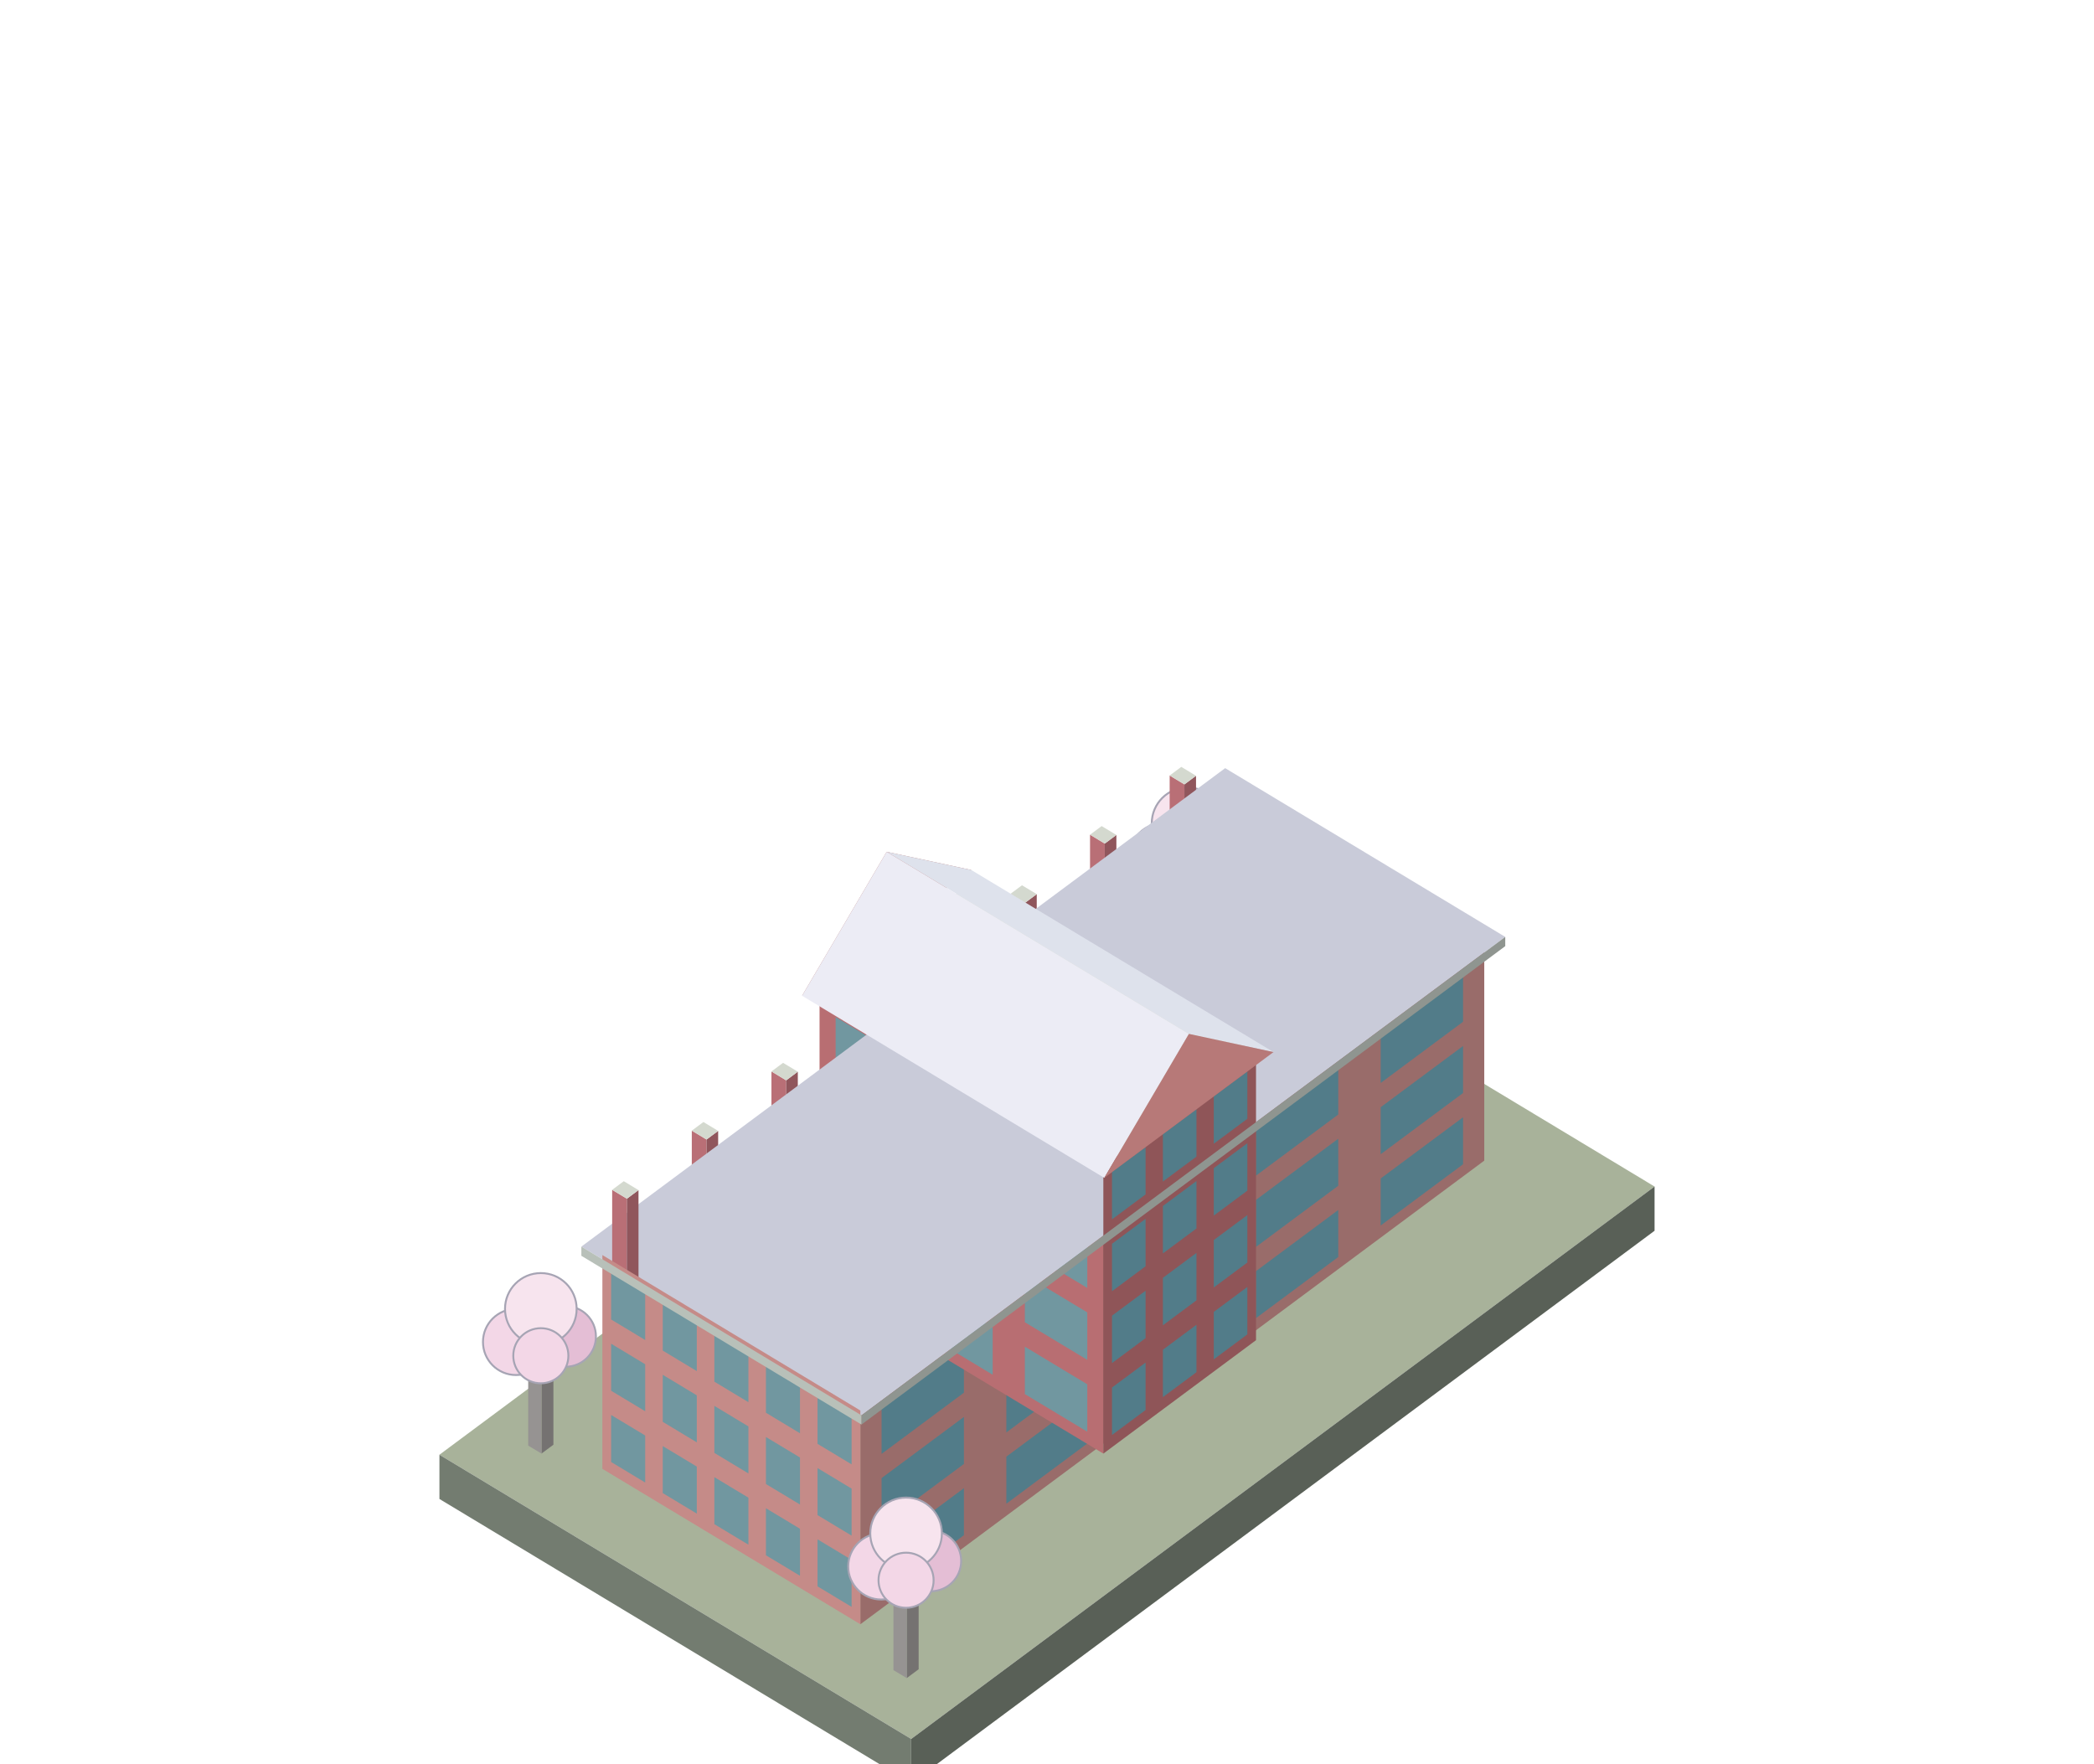
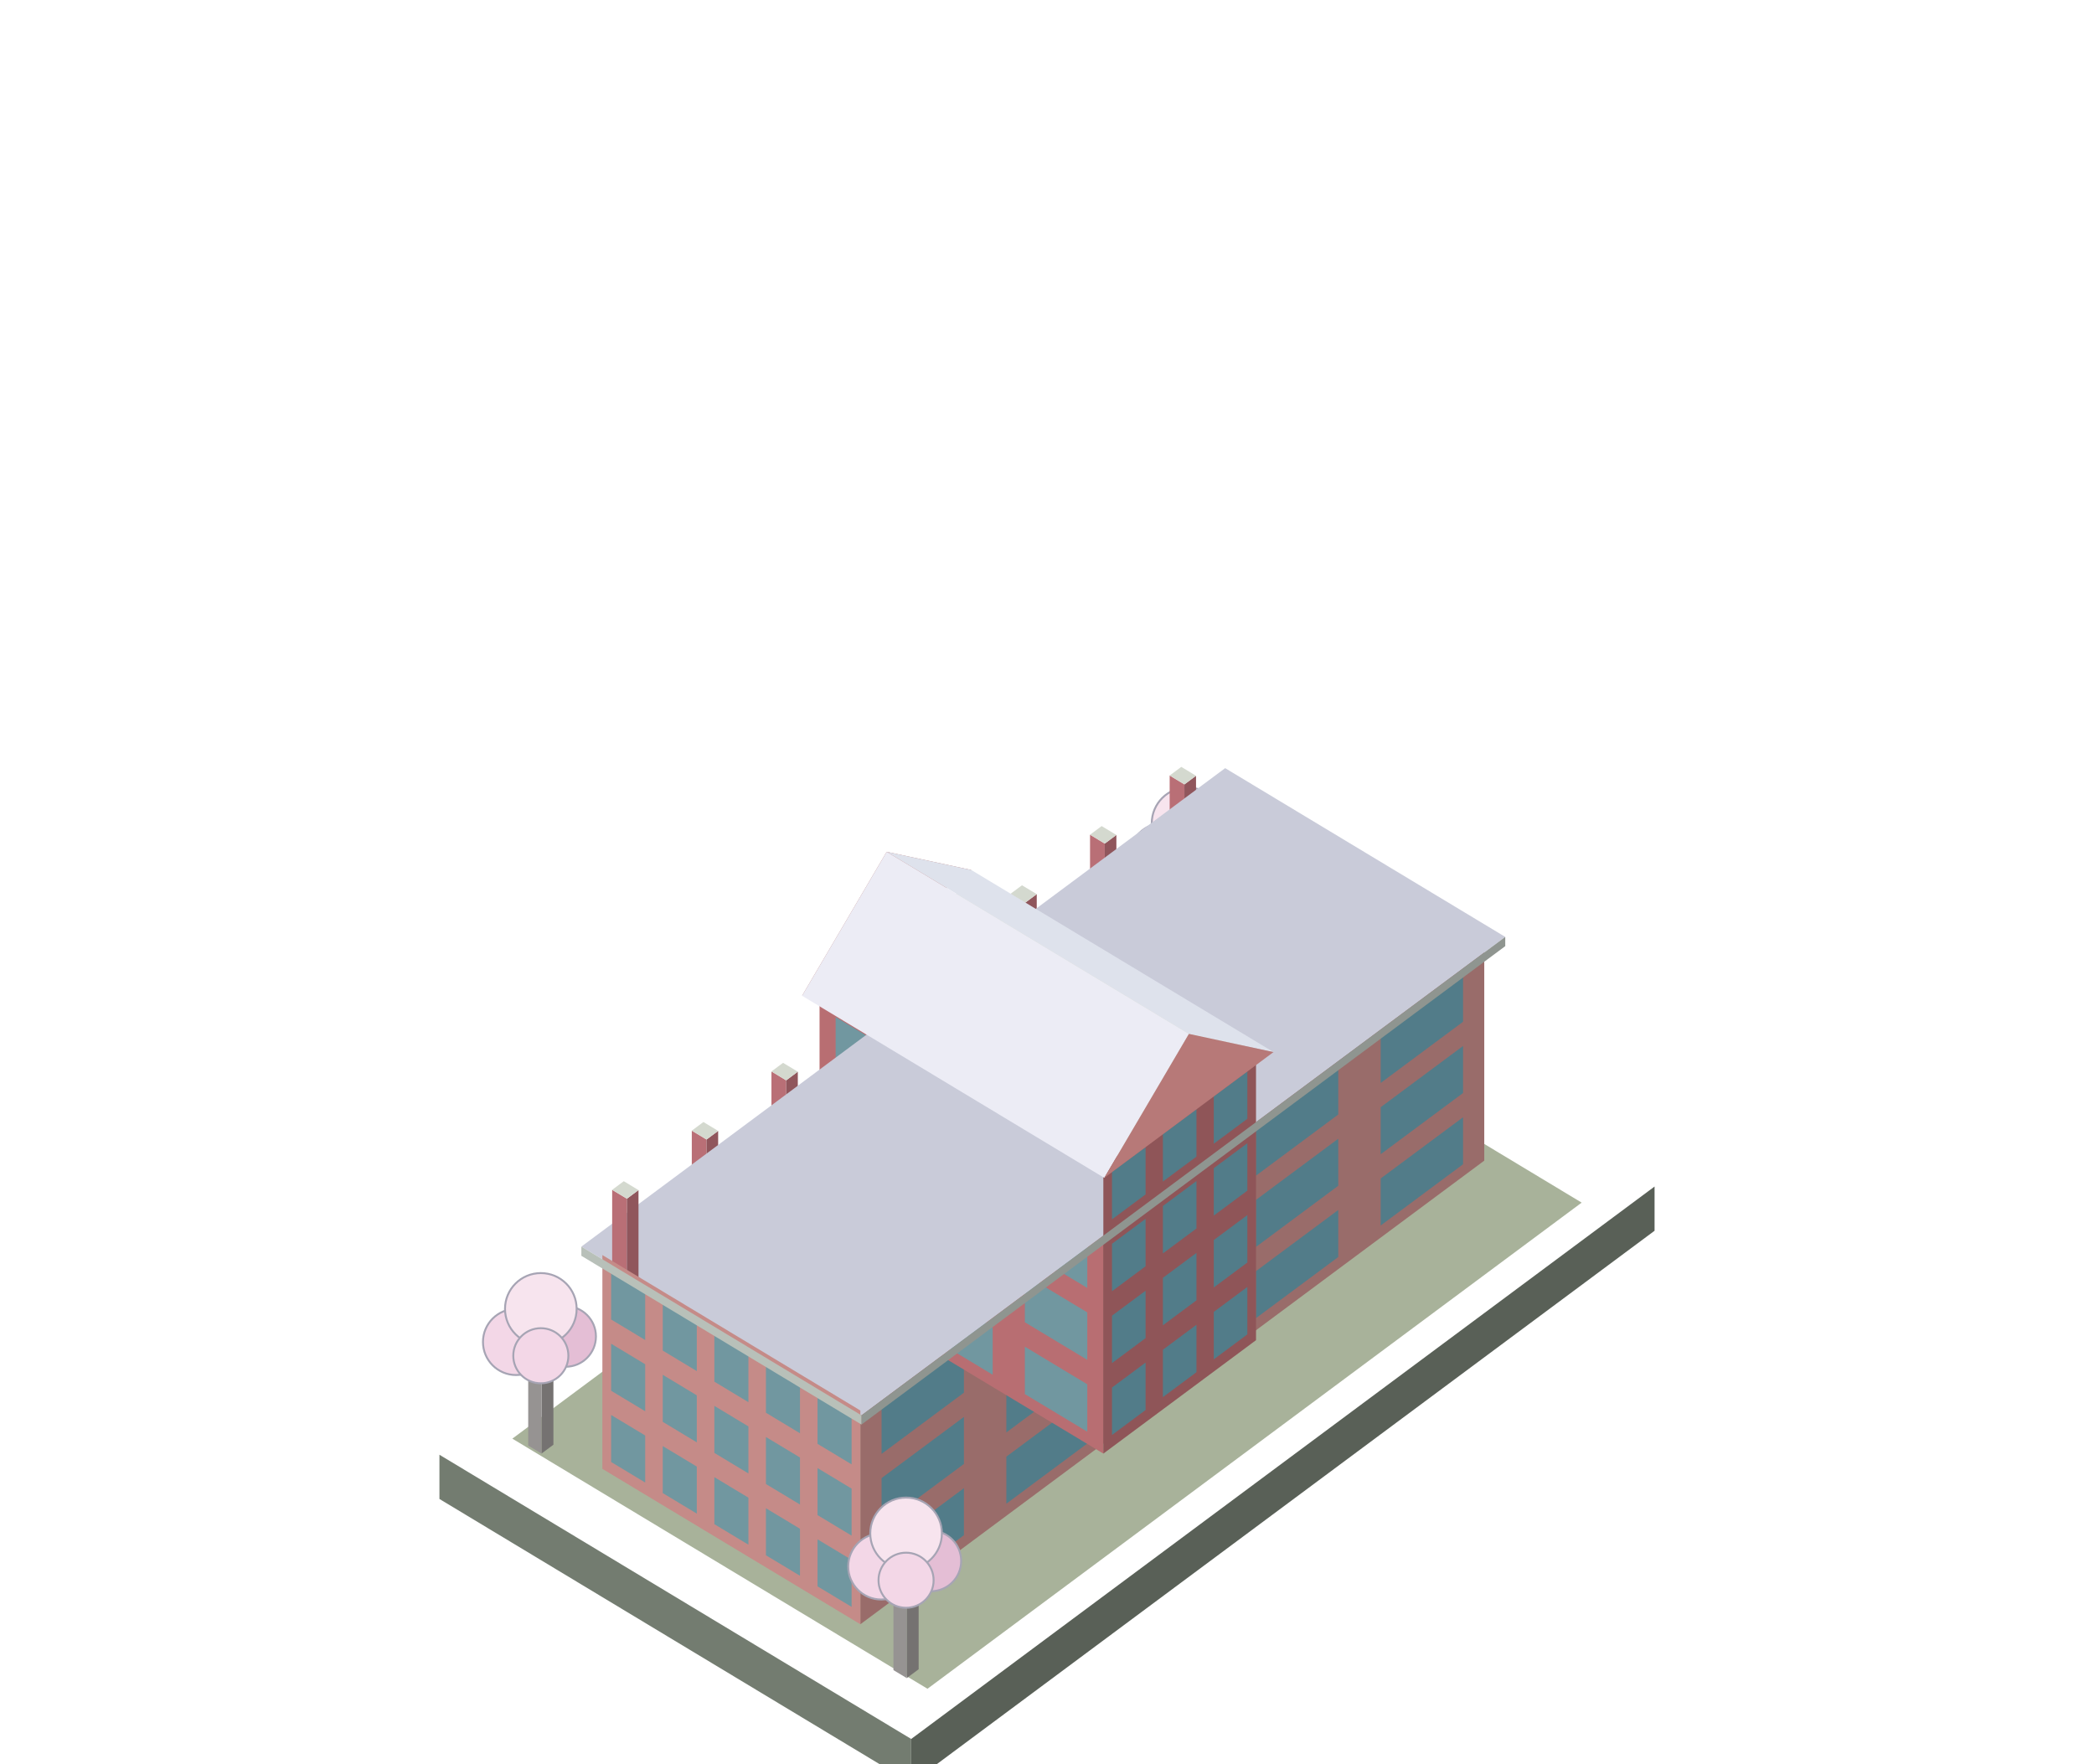
<svg xmlns="http://www.w3.org/2000/svg" width="760" height="640" viewBox="0 0 760 640">
  <polygon points="435.59,348.10 431.26,351.32 431.26,323.23 435.59,320.01" fill="#757271" stroke="none" stroke-width="0" stroke-linejoin="round" />
  <polygon points="431.26,351.32 426.44,348.42 426.44,320.33 431.26,323.23" fill="#969392" stroke="none" stroke-width="0" stroke-linejoin="round" />
  <polygon points="435.59,320.01 431.26,323.23 426.44,320.33 430.78,317.11" fill="#aaa0a1" stroke="none" stroke-width="0" stroke-linejoin="round" />
  <circle cx="422.02" cy="310.81" r="12" fill="#f3d7e7" stroke="#a6a4b4" stroke-width=".7" />
  <circle cx="440.02" cy="308.81" r="11" fill="#e4bed5" stroke="#a6a4b4" stroke-width=".7" />
  <circle cx="431.02" cy="298.81" r="13" fill="#f7e4ee" stroke="#a6a4b4" stroke-width=".7" />
  <circle cx="431.02" cy="315.81" r="10" fill="#f3d7e7" stroke="#a6a4b4" stroke-width=".7" />
  <polygon points="429.87,374.31 424.52,371.09 424.52,281.46 429.87,284.69" fill="#b96f76" stroke="none" stroke-width="0" stroke-linejoin="round" />
  <polygon points="434.09,371.18 429.87,374.31 429.87,284.69 434.09,281.56" fill="#90565c" stroke="none" stroke-width="0" stroke-linejoin="round" />
  <polygon points="400.97,395.79 395.62,392.57 395.62,302.95 400.97,306.17" fill="#b96f76" stroke="none" stroke-width="0" stroke-linejoin="round" />
  <polygon points="405.18,392.66 400.97,395.79 400.97,306.17 405.18,303.04" fill="#90565c" stroke="none" stroke-width="0" stroke-linejoin="round" />
  <polygon points="434.09,281.56 429.87,284.69 424.52,281.46 428.74,278.33" fill="#d4d9cf" stroke="none" stroke-width="0" stroke-linejoin="round" />
  <polygon points="372.06,417.27 366.71,414.05 366.71,324.43 372.06,327.65" fill="#b96f76" stroke="none" stroke-width="0" stroke-linejoin="round" />
  <polygon points="376.28,414.14 372.06,417.27 372.06,327.65 376.28,324.52" fill="#90565c" stroke="none" stroke-width="0" stroke-linejoin="round" />
  <polygon points="405.18,303.04 400.97,306.17 395.62,302.95 399.83,299.81" fill="#d4d9cf" stroke="none" stroke-width="0" stroke-linejoin="round" />
-   <polygon points="600.51,430.64 330.71,631.14 159.49,527.98 429.29,327.48" fill="#a8b29a" stroke="none" stroke-width="0" stroke-linejoin="round" />
+   <polygon points="574.05,436.48 336.62,612.92 185.95,522.14 423.38,345.70" fill="#a8b29a" stroke="none" stroke-width="0" stroke-linejoin="round" />
  <polygon points="376.28,324.52 372.06,327.65 366.71,324.43 370.92,321.30" fill="#d4d9cf" stroke="none" stroke-width="0" stroke-linejoin="round" />
  <polygon points="285.34,481.72 279.99,478.50 279.99,388.87 285.34,392.10" fill="#b96f76" stroke="none" stroke-width="0" stroke-linejoin="round" />
  <polygon points="289.56,478.59 285.34,481.72 285.34,392.10 289.56,388.96" fill="#90565c" stroke="none" stroke-width="0" stroke-linejoin="round" />
  <polygon points="600.51,446.69 330.71,647.19 330.71,631.14 600.51,430.64" fill="#596057" stroke="none" stroke-width="0" stroke-linejoin="round" />
  <polygon points="352.52,315.75 321.81,309.15 291.10,361.40" fill="#b77978" stroke="none" stroke-width="0" stroke-linejoin="round" />
  <polygon points="538.70,421.24 312.26,589.51 312.26,511.93 538.70,343.65" fill="#996c6a" stroke="none" stroke-width="0" stroke-linejoin="round" />
  <polygon points="531.00,422.56 501.11,444.78 501.11,427.71 531.00,405.50" fill="#527c89" stroke="none" stroke-width="0" stroke-linejoin="round" />
  <polygon points="485.71,456.22 455.82,478.43 455.82,461.36 485.71,439.15" fill="#527c89" stroke="none" stroke-width="0" stroke-linejoin="round" />
  <polygon points="440.43,489.87 410.54,512.09 410.54,495.02 440.43,472.80" fill="#527c89" stroke="none" stroke-width="0" stroke-linejoin="round" />
  <polygon points="395.14,523.53 365.25,545.74 365.25,528.67 395.14,506.46" fill="#527c89" stroke="none" stroke-width="0" stroke-linejoin="round" />
  <polygon points="349.85,557.18 319.96,579.39 319.96,562.33 349.85,540.11" fill="#527c89" stroke="none" stroke-width="0" stroke-linejoin="round" />
  <polygon points="531.00,396.70 501.11,418.91 501.11,401.85 531.00,379.63" fill="#527c89" stroke="none" stroke-width="0" stroke-linejoin="round" />
  <polygon points="485.71,430.36 455.82,452.57 455.82,435.50 485.71,413.29" fill="#527c89" stroke="none" stroke-width="0" stroke-linejoin="round" />
  <polygon points="440.43,464.01 410.54,486.22 410.54,469.16 440.43,446.94" fill="#527c89" stroke="none" stroke-width="0" stroke-linejoin="round" />
  <polygon points="395.14,497.67 365.25,519.88 365.25,502.81 395.14,480.60" fill="#527c89" stroke="none" stroke-width="0" stroke-linejoin="round" />
  <polygon points="349.85,531.32 319.96,553.53 319.96,536.46 349.85,514.25" fill="#527c89" stroke="none" stroke-width="0" stroke-linejoin="round" />
  <polygon points="531.00,370.84 501.11,393.05 501.11,375.98 531.00,353.77" fill="#527c89" stroke="none" stroke-width="0" stroke-linejoin="round" />
  <polygon points="485.71,404.50 455.82,426.71 455.82,409.64 485.71,387.43" fill="#527c89" stroke="none" stroke-width="0" stroke-linejoin="round" />
  <polygon points="440.43,438.15 410.54,460.36 410.54,443.29 440.43,421.08" fill="#527c89" stroke="none" stroke-width="0" stroke-linejoin="round" />
  <polygon points="395.14,471.80 365.25,494.02 365.25,476.95 395.14,454.74" fill="#527c89" stroke="none" stroke-width="0" stroke-linejoin="round" />
  <polygon points="349.85,505.46 319.96,527.67 319.96,510.60 349.85,488.39" fill="#527c89" stroke="none" stroke-width="0" stroke-linejoin="round" />
  <polygon points="200.86,524.34 196.53,527.56 196.53,499.47 200.86,496.25" fill="#757271" stroke="none" stroke-width="0" stroke-linejoin="round" />
  <polygon points="196.53,527.56 191.71,524.66 191.71,496.57 196.53,499.47" fill="#969392" stroke="none" stroke-width="0" stroke-linejoin="round" />
  <polygon points="256.43,503.20 251.08,499.98 251.08,410.35 256.43,413.58" fill="#b96f76" stroke="none" stroke-width="0" stroke-linejoin="round" />
  <polygon points="260.65,500.07 256.43,503.20 256.43,413.58 260.65,410.45" fill="#90565c" stroke="none" stroke-width="0" stroke-linejoin="round" />
  <polygon points="400.45,527.57 297.45,465.52 297.45,361.18 400.45,423.24" fill="#b86e72" stroke="none" stroke-width="0" stroke-linejoin="round" />
  <polygon points="394.62,519.62 371.96,505.97 371.96,488.76 394.62,502.41" fill="#7197a0" stroke="none" stroke-width="0" stroke-linejoin="round" />
  <polygon points="360.28,498.94 337.62,485.29 337.62,468.07 360.28,481.72" fill="#7197a0" stroke="none" stroke-width="0" stroke-linejoin="round" />
  <polygon points="325.95,478.25 303.29,464.60 303.29,447.38 325.95,461.04" fill="#7197a0" stroke="none" stroke-width="0" stroke-linejoin="round" />
  <polygon points="394.62,493.54 371.96,479.89 371.96,462.67 394.62,476.32" fill="#7197a0" stroke="none" stroke-width="0" stroke-linejoin="round" />
  <polygon points="360.28,472.85 337.62,459.20 337.62,441.99 360.28,455.64" fill="#7197a0" stroke="none" stroke-width="0" stroke-linejoin="round" />
  <polygon points="325.95,452.17 303.29,438.52 303.29,421.30 325.95,434.95" fill="#7197a0" stroke="none" stroke-width="0" stroke-linejoin="round" />
  <polygon points="394.62,467.45 371.96,453.80 371.96,436.59 394.62,450.24" fill="#7197a0" stroke="none" stroke-width="0" stroke-linejoin="round" />
  <polygon points="360.28,446.77 337.62,433.12 337.62,415.90 360.28,429.55" fill="#7197a0" stroke="none" stroke-width="0" stroke-linejoin="round" />
  <polygon points="325.95,426.08 303.29,412.43 303.29,395.22 325.95,408.87" fill="#7197a0" stroke="none" stroke-width="0" stroke-linejoin="round" />
  <polygon points="394.62,441.37 371.96,427.72 371.96,410.50 394.62,424.15" fill="#7197a0" stroke="none" stroke-width="0" stroke-linejoin="round" />
  <polygon points="360.28,420.68 337.62,407.03 337.62,389.82 360.28,403.47" fill="#7197a0" stroke="none" stroke-width="0" stroke-linejoin="round" />
  <polygon points="325.95,400.00 303.29,386.35 303.29,369.13 325.95,382.78" fill="#7197a0" stroke="none" stroke-width="0" stroke-linejoin="round" />
  <polygon points="538.70,343.65 312.26,511.93 218.63,455.51 445.06,287.24" fill="#d4d9cf" stroke="none" stroke-width="0" stroke-linejoin="round" />
  <polygon points="546.32,340.04 312.66,513.69 211.00,452.44 444.66,278.79" fill="#c9cbd9" stroke="none" stroke-width="0" stroke-linejoin="round" />
  <polygon points="200.86,496.25 196.53,499.47 191.71,496.57 196.05,493.35" fill="#aaa0a1" stroke="none" stroke-width="0" stroke-linejoin="round" />
  <polygon points="455.86,486.40 400.45,527.57 400.45,423.24 455.86,382.06" fill="#8f5558" stroke="none" stroke-width="0" stroke-linejoin="round" />
  <polygon points="452.72,484.30 440.53,493.36 440.53,476.14 452.72,467.08" fill="#527c89" stroke="none" stroke-width="0" stroke-linejoin="round" />
  <polygon points="434.25,498.02 422.06,507.08 422.06,489.87 434.25,480.81" fill="#527c89" stroke="none" stroke-width="0" stroke-linejoin="round" />
  <polygon points="415.78,511.75 403.59,520.81 403.59,503.59 415.78,494.53" fill="#527c89" stroke="none" stroke-width="0" stroke-linejoin="round" />
  <polygon points="452.72,458.22 440.53,467.27 440.53,450.06 452.72,441.00" fill="#527c89" stroke="none" stroke-width="0" stroke-linejoin="round" />
  <polygon points="434.25,471.94 422.06,481.00 422.06,463.78 434.25,454.72" fill="#527c89" stroke="none" stroke-width="0" stroke-linejoin="round" />
  <polygon points="415.78,485.66 403.59,494.72 403.59,477.51 415.78,468.45" fill="#527c89" stroke="none" stroke-width="0" stroke-linejoin="round" />
  <polygon points="452.72,432.13 440.53,441.19 440.53,423.97 452.72,414.92" fill="#527c89" stroke="none" stroke-width="0" stroke-linejoin="round" />
  <polygon points="434.25,445.86 422.06,454.91 422.06,437.70 434.25,428.64" fill="#527c89" stroke="none" stroke-width="0" stroke-linejoin="round" />
  <polygon points="415.78,459.58 403.59,468.64 403.59,451.42 415.78,442.36" fill="#527c89" stroke="none" stroke-width="0" stroke-linejoin="round" />
  <polygon points="452.72,406.05 440.53,415.10 440.53,397.89 452.72,388.83" fill="#527c89" stroke="none" stroke-width="0" stroke-linejoin="round" />
  <polygon points="434.25,419.77 422.06,428.83 422.06,411.61 434.25,402.56" fill="#527c89" stroke="none" stroke-width="0" stroke-linejoin="round" />
  <polygon points="415.78,433.50 403.59,442.55 403.59,425.34 415.78,416.28" fill="#527c89" stroke="none" stroke-width="0" stroke-linejoin="round" />
  <polygon points="289.56,388.96 285.34,392.10 279.99,388.87 284.21,385.74" fill="#d4d9cf" stroke="none" stroke-width="0" stroke-linejoin="round" />
  <circle cx="187.29" cy="487.05" r="12" fill="#f3d7e7" stroke="#a6a4b4" stroke-width=".7" />
  <circle cx="205.29" cy="485.05" r="11" fill="#e4bed5" stroke="#a6a4b4" stroke-width=".7" />
  <circle cx="196.29" cy="475.05" r="13" fill="#f7e4ee" stroke="#a6a4b4" stroke-width=".7" />
  <circle cx="196.29" cy="492.05" r="10" fill="#f3d7e7" stroke="#a6a4b4" stroke-width=".7" />
  <polygon points="227.53,524.68 222.18,521.46 222.18,431.84 227.53,435.06" fill="#b96f76" stroke="none" stroke-width="0" stroke-linejoin="round" />
  <polygon points="231.74,521.55 227.53,524.68 227.53,435.06 231.74,431.93" fill="#90565c" stroke="none" stroke-width="0" stroke-linejoin="round" />
  <polygon points="455.86,382.06 400.45,423.24 297.45,361.18 352.86,320.01" fill="#d4d9cf" stroke="none" stroke-width="0" stroke-linejoin="round" />
  <polygon points="462.21,381.84 431.50,375.24 321.81,309.15 352.52,315.75" fill="#dee2ec" stroke="none" stroke-width="0" stroke-linejoin="round" />
  <polygon points="330.71,647.19 159.49,544.03 159.49,527.98 330.71,631.14" fill="#737c70" stroke="none" stroke-width="0" stroke-linejoin="round" />
  <polygon points="546.32,343.39 312.66,517.03 312.66,513.69 546.32,340.04" fill="#8f9590" stroke="none" stroke-width="0" stroke-linejoin="round" />
  <polygon points="260.65,410.45 256.43,413.58 251.08,410.35 255.30,407.22" fill="#d4d9cf" stroke="none" stroke-width="0" stroke-linejoin="round" />
  <polygon points="431.50,375.24 400.79,427.49 291.10,361.40 321.81,309.15" fill="#ececf5" stroke="none" stroke-width="0" stroke-linejoin="round" />
  <polygon points="312.26,589.51 218.63,533.10 218.63,455.51 312.26,511.93" fill="#c58b88" stroke="none" stroke-width="0" stroke-linejoin="round" />
  <polygon points="309.08,583.20 296.72,575.75 296.72,558.68 309.08,566.13" fill="#7197a0" stroke="none" stroke-width="0" stroke-linejoin="round" />
  <polygon points="290.35,571.91 277.99,564.47 277.99,547.40 290.35,554.85" fill="#7197a0" stroke="none" stroke-width="0" stroke-linejoin="round" />
  <polygon points="271.63,560.63 259.27,553.18 259.27,536.12 271.63,543.56" fill="#7197a0" stroke="none" stroke-width="0" stroke-linejoin="round" />
  <polygon points="252.90,549.35 240.54,541.90 240.54,524.83 252.90,532.28" fill="#7197a0" stroke="none" stroke-width="0" stroke-linejoin="round" />
  <polygon points="234.17,538.07 221.81,530.62 221.81,513.55 234.17,521.00" fill="#7197a0" stroke="none" stroke-width="0" stroke-linejoin="round" />
  <polygon points="309.08,557.34 296.72,549.89 296.72,532.82 309.08,540.27" fill="#7197a0" stroke="none" stroke-width="0" stroke-linejoin="round" />
  <polygon points="290.35,546.05 277.99,538.61 277.99,521.54 290.35,528.98" fill="#7197a0" stroke="none" stroke-width="0" stroke-linejoin="round" />
  <polygon points="271.63,534.77 259.27,527.32 259.27,510.25 271.63,517.70" fill="#7197a0" stroke="none" stroke-width="0" stroke-linejoin="round" />
  <polygon points="252.90,523.49 240.54,516.04 240.54,498.97 252.90,506.42" fill="#7197a0" stroke="none" stroke-width="0" stroke-linejoin="round" />
  <polygon points="234.17,512.20 221.81,504.76 221.81,487.69 234.17,495.14" fill="#7197a0" stroke="none" stroke-width="0" stroke-linejoin="round" />
  <polygon points="309.08,531.47 296.72,524.03 296.72,506.96 309.08,514.41" fill="#7197a0" stroke="none" stroke-width="0" stroke-linejoin="round" />
  <polygon points="290.35,520.19 277.99,512.74 277.99,495.68 290.35,503.12" fill="#7197a0" stroke="none" stroke-width="0" stroke-linejoin="round" />
  <polygon points="271.63,508.91 259.27,501.46 259.27,484.39 271.63,491.84" fill="#7197a0" stroke="none" stroke-width="0" stroke-linejoin="round" />
  <polygon points="252.90,497.63 240.54,490.18 240.54,473.11 252.90,480.56" fill="#7197a0" stroke="none" stroke-width="0" stroke-linejoin="round" />
  <polygon points="234.17,486.34 221.81,478.90 221.81,461.83 234.17,469.27" fill="#7197a0" stroke="none" stroke-width="0" stroke-linejoin="round" />
  <polygon points="231.74,431.93 227.53,435.06 222.18,431.84 226.39,428.70" fill="#d4d9cf" stroke="none" stroke-width="0" stroke-linejoin="round" />
  <polygon points="462.21,381.84 400.79,427.49 431.50,375.24" fill="#b77978" stroke="none" stroke-width="0" stroke-linejoin="round" />
  <polygon points="333.42,605.83 329.09,609.05 329.09,580.96 333.42,577.74" fill="#757271" stroke="none" stroke-width="0" stroke-linejoin="round" />
  <polygon points="329.09,609.05 324.27,606.15 324.27,578.06 329.09,580.96" fill="#969392" stroke="none" stroke-width="0" stroke-linejoin="round" />
  <polygon points="312.66,517.03 211.00,455.78 211.00,452.44 312.66,513.69" fill="#b8c0b9" stroke="none" stroke-width="0" stroke-linejoin="round" />
  <polygon points="333.42,577.74 329.09,580.96 324.27,578.06 328.61,574.83" fill="#aaa0a1" stroke="none" stroke-width="0" stroke-linejoin="round" />
  <circle cx="319.85" cy="568.53" r="12" fill="#f3d7e7" stroke="#a6a4b4" stroke-width=".7" />
  <circle cx="337.85" cy="566.53" r="11" fill="#e4bed5" stroke="#a6a4b4" stroke-width=".7" />
  <circle cx="328.85" cy="556.53" r="13" fill="#f7e4ee" stroke="#a6a4b4" stroke-width=".7" />
  <circle cx="328.85" cy="573.53" r="10" fill="#f3d7e7" stroke="#a6a4b4" stroke-width=".7" />
</svg>
